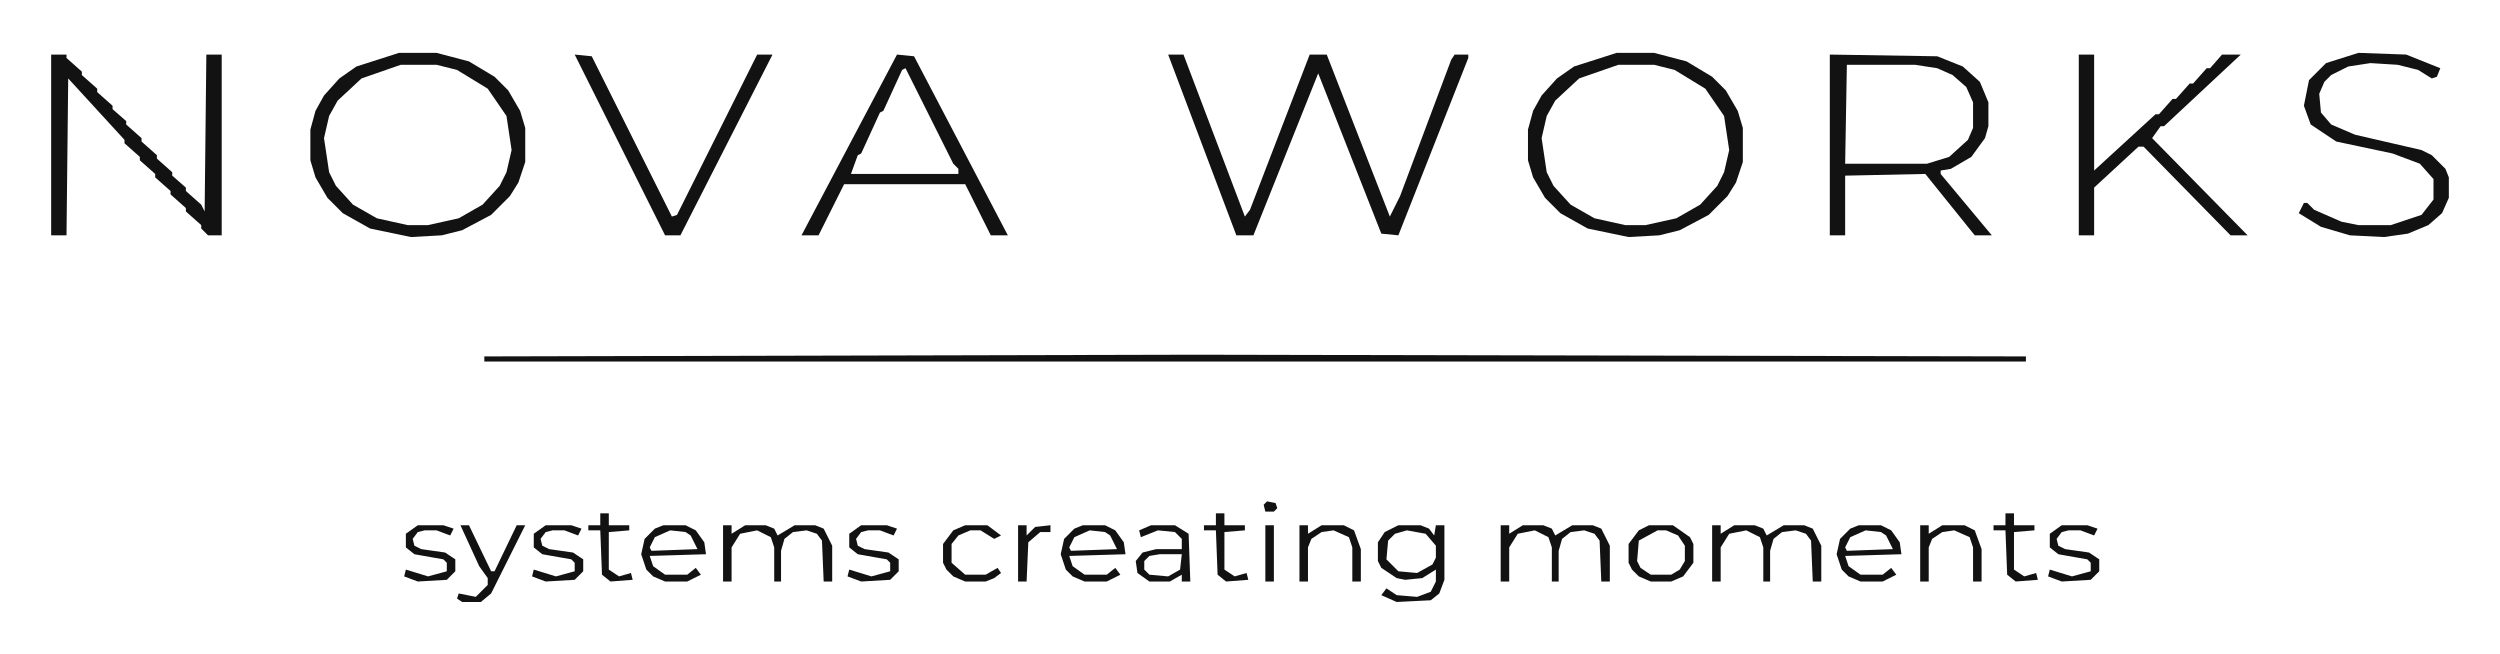
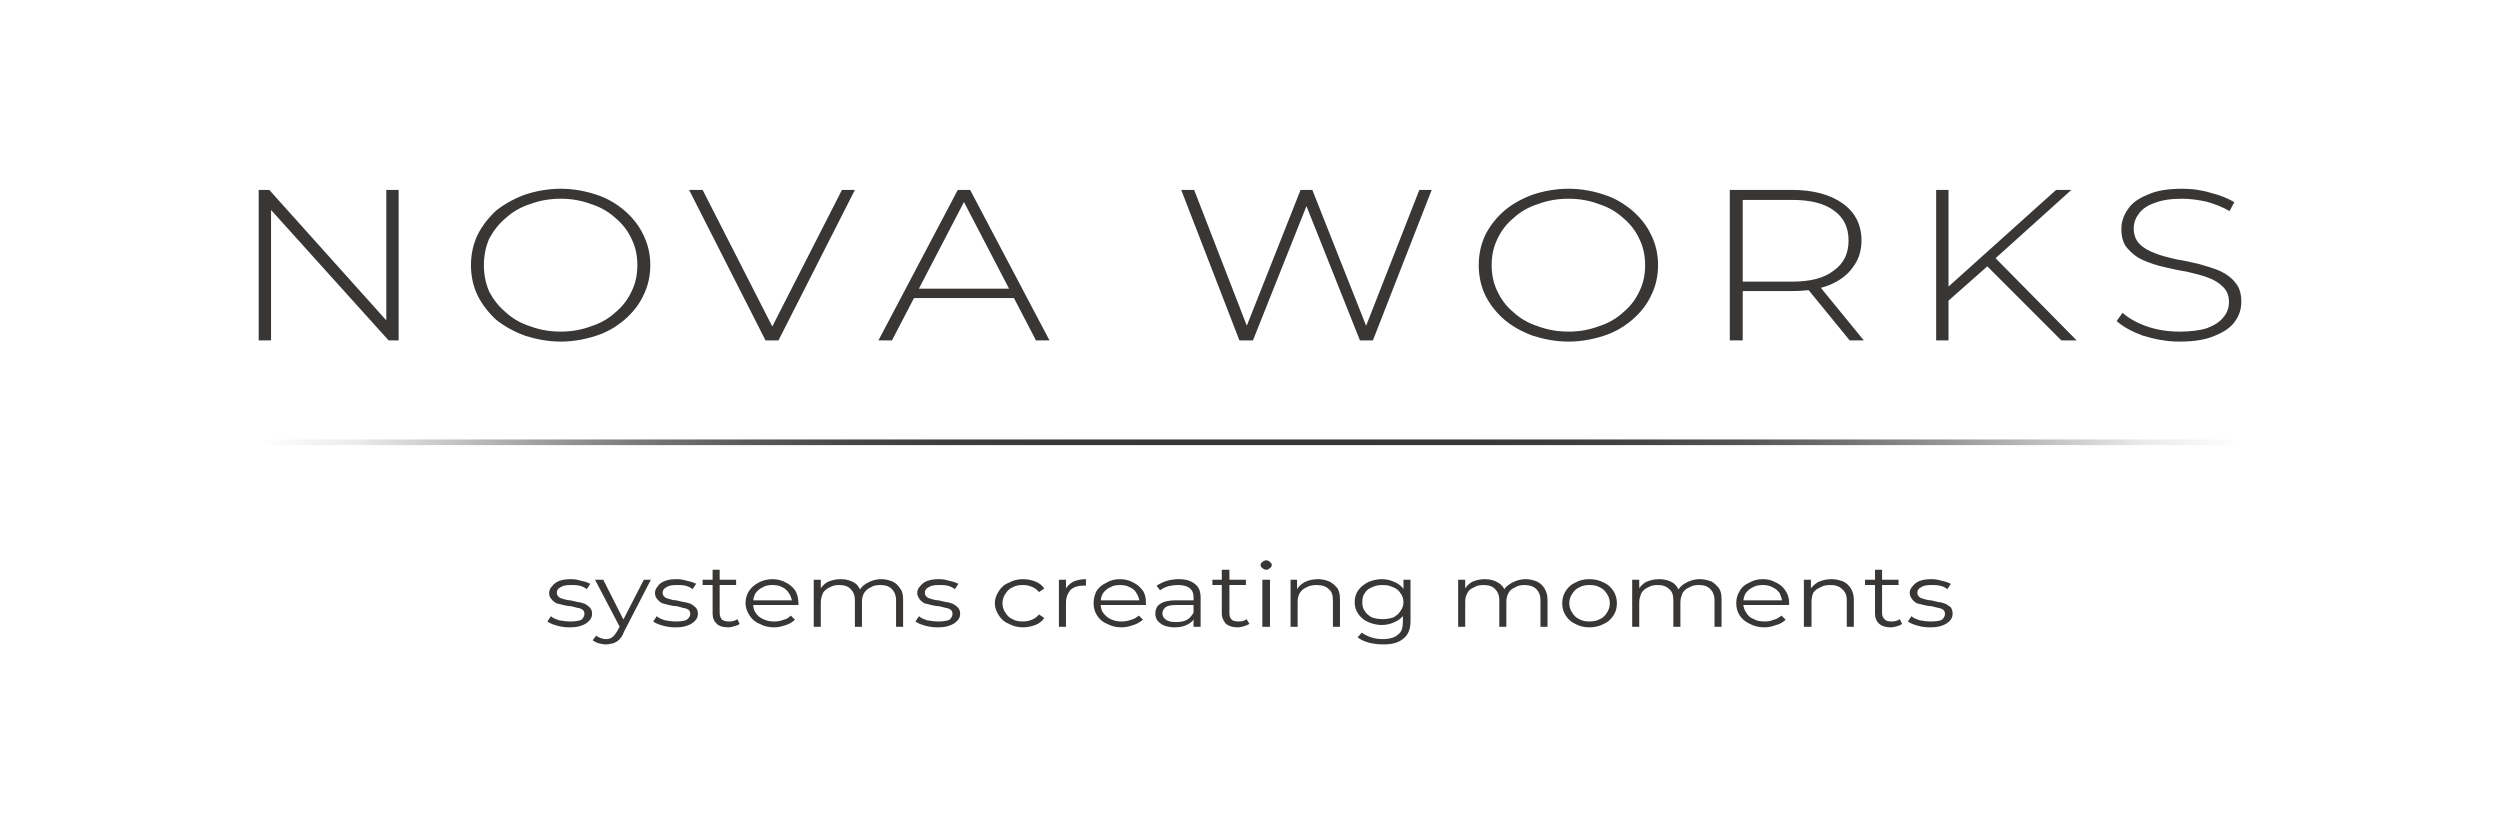
- <svg xmlns="http://www.w3.org/2000/svg" viewBox="0 0 1466 383" role="img" aria-label="Nova Works">
-   <path fill="#121213" fill-rule="evenodd" d="M234,31 L256,31 L275,36 L290,45 L298,53 L305,65 L308,75 L308,95 L304,107 L299,115 L288,126 L271,135 L259,138 L241,139 L217,134 L201,125 L192,116 L185,104 L182,94 L182,76 L185,65 L190,56 L199,46 L209,39Z M948,31 L970,31 L989,36 L1004,45 L1012,53 L1019,65 L1022,75 L1022,95 L1018,107 L1013,115 L1002,126 L985,135 L973,138 L955,139 L931,134 L915,125 L906,116 L899,104 L896,94 L896,76 L899,65 L904,56 L913,46 L923,39Z M1383,31 L1411,32 L1431,40 L1429,45 L1426,46 L1418,41 L1406,38 L1390,37 L1377,39 L1367,44 L1363,48 L1360,55 L1361,66 L1367,73 L1381,79 L1420,88 L1426,91 L1434,99 L1436,104 L1436,116 L1432,125 L1424,132 L1412,137 L1398,139 L1378,138 L1361,133 L1348,125 L1351,119 L1353,119 L1357,123 L1373,130 L1383,132 L1402,132 L1420,126 L1427,117 L1427,105 L1419,96 L1403,90 L1370,83 L1355,73 L1351,62 L1354,47 L1364,37Z M30,32 L39,32 L39,34 L48,42 L48,44 L57,52 L57,54 L66,62 L66,64 L74,71 L74,73 L83,81 L83,83 L92,91 L92,93 L101,101 L101,103 L109,110 L109,112 L118,120 L120,124 L121,32 L130,32 L130,138 L122,138 L118,134 L118,132 L109,124 L109,122 L100,114 L100,112 L91,104 L91,102 L82,94 L82,92 L73,84 L73,82 L40,46 L39,138 L30,138Z M337,32 L347,33 L394,127 L397,126 L444,32 L453,32 L399,138 L390,138Z M526,32 L536,33 L591,138 L581,138 L566,108 L495,108 L480,138 L470,138Z M685,32 L694,32 L730,127 L733,123 L768,32 L778,32 L815,127 L821,115 L851,35 L853,32 L861,32 L861,34 L820,138 L810,137 L773,43 L735,138 L725,138Z M1073,32 L1136,33 L1151,39 L1161,48 L1166,60 L1166,74 L1164,81 L1156,92 L1144,99 L1138,100 L1138,102 L1168,138 L1158,138 L1129,102 L1082,103 L1082,138 L1073,138Z M1219,32 L1228,32 L1228,100 L1264,67 L1266,67 L1274,58 L1276,58 L1284,49 L1286,49 L1294,40 L1296,40 L1303,32 L1314,32 L1269,74 L1267,74 L1262,81 L1318,138 L1308,138 L1257,86 L1254,86 L1228,110 L1228,138 L1219,138Z M235,38 L212,46 L198,59 L193,68 L190,81 L193,101 L197,109 L207,120 L221,128 L239,132 L251,132 L269,128 L283,120 L293,109 L297,101 L300,88 L297,68 L286,52 L268,41 L256,38Z M949,38 L926,46 L912,59 L907,68 L904,81 L907,101 L911,109 L921,120 L935,128 L953,132 L965,132 L983,128 L997,120 L1007,109 L1011,101 L1014,88 L1011,68 L1000,52 L982,41 L970,38Z M1083,38 L1082,96 L1130,96 L1143,92 L1154,82 L1157,75 L1157,60 L1153,51 L1145,44 L1136,40 L1123,38Z M531,40 L529,41 L518,65 L516,66 L505,90 L503,91 L499,102 L562,102 L562,99 L559,96Z M701,208 L1188,209 L1188,212 L284,212 L284,209Z M743,294 L748,295 L749,298 L747,300 L742,300 L741,296Z M352,301 L357,301 L357,308 L369,308 L369,311 L357,312 L357,334 L363,338 L370,336 L371,340 L358,341 L353,337 L352,311 L345,311 L345,308 L352,308Z M713,301 L718,301 L718,308 L730,308 L730,311 L718,312 L718,334 L724,338 L731,336 L732,340 L719,341 L714,337 L713,311 L706,311 L706,308 L713,308Z M1176,301 L1181,301 L1181,308 L1193,308 L1193,311 L1181,312 L1181,334 L1187,338 L1194,336 L1195,340 L1182,341 L1177,337 L1176,311 L1169,311 L1169,308 L1176,308Z M245,308 L260,308 L266,310 L264,314 L256,311 L249,311 L245,312 L242,316 L243,320 L247,322 L261,324 L267,328 L267,335 L262,340 L245,341 L237,338 L238,334 L251,338 L262,335 L262,330 L260,328 L243,325 L238,321 L238,313Z M270,308 L275,308 L288,335 L290,335 L303,308 L308,308 L288,348 L282,353 L271,353 L268,351 L269,348 L279,350 L286,343 L286,339 L281,332Z M320,308 L335,308 L341,310 L339,314 L331,311 L324,311 L320,312 L317,316 L318,320 L322,322 L336,324 L342,328 L342,335 L337,340 L320,341 L312,338 L313,334 L326,338 L337,335 L337,330 L335,328 L318,325 L313,321 L313,313Z M389,308 L402,308 L408,311 L413,318 L414,325 L381,326 L383,332 L390,337 L403,337 L408,333 L411,337 L403,341 L390,341 L383,338 L379,334 L376,325 L378,316 L384,310Z M424,308 L429,308 L429,313 L437,308 L449,308 L454,310 L456,314 L466,308 L478,308 L483,310 L488,320 L488,341 L483,341 L482,317 L479,313 L473,311 L465,312 L460,316 L458,323 L458,341 L454,341 L454,321 L452,315 L444,311 L434,313 L429,321 L429,341 L424,341Z M505,308 L520,308 L526,310 L524,314 L516,311 L509,311 L505,312 L502,316 L503,320 L507,322 L521,324 L527,328 L527,335 L522,340 L505,341 L497,338 L498,334 L511,338 L522,335 L522,330 L520,328 L503,325 L498,321 L498,313Z M566,308 L579,308 L587,314 L583,316 L575,311 L569,311 L562,314 L558,319 L558,330 L566,337 L578,337 L585,333 L587,336 L583,339 L578,341 L566,341 L559,338 L555,334 L553,330 L553,319 L559,311Z M597,308 L602,308 L602,314 L607,309 L616,308 L616,312 L610,312 L603,318 L602,341 L597,341Z M635,308 L648,308 L654,311 L659,318 L660,325 L627,326 L629,332 L636,337 L649,337 L654,333 L657,337 L649,341 L636,341 L629,338 L625,334 L622,325 L624,316 L630,310Z M675,308 L689,308 L697,313 L698,341 L693,341 L693,337 L686,341 L674,341 L667,336 L666,329 L670,324 L678,322 L693,322 L693,316 L689,312 L679,311 L669,315 L668,311Z M742,308 L747,308 L747,341 L742,341Z M762,308 L767,308 L767,313 L775,308 L788,308 L794,311 L798,322 L798,341 L793,341 L793,321 L791,315 L782,311 L775,312 L769,316 L767,321 L767,341 L762,341Z M820,308 L833,308 L838,310 L841,314 L842,308 L847,308 L847,340 L844,348 L839,352 L819,353 L810,349 L813,345 L819,349 L831,350 L839,347 L842,341 L842,334 L834,339 L824,340 L819,339 L810,333 L808,329 L808,318 L812,312Z M880,308 L885,308 L885,313 L893,308 L905,308 L910,310 L912,314 L922,308 L934,308 L939,310 L944,320 L944,341 L939,341 L938,317 L935,313 L929,311 L921,312 L916,316 L914,323 L914,341 L910,341 L910,321 L908,315 L900,311 L890,313 L885,321 L885,341 L880,341Z M967,308 L981,308 L991,315 L993,319 L993,330 L987,338 L980,341 L968,341 L961,338 L957,334 L955,330 L955,319 L961,311Z M1004,308 L1009,308 L1009,313 L1017,308 L1029,308 L1034,310 L1036,314 L1046,308 L1058,308 L1063,310 L1068,320 L1068,341 L1063,341 L1062,317 L1059,313 L1053,311 L1045,312 L1040,316 L1038,323 L1038,341 L1034,341 L1034,321 L1032,315 L1024,311 L1014,313 L1009,321 L1009,341 L1004,341Z M1090,308 L1103,308 L1109,311 L1114,318 L1115,325 L1082,326 L1084,332 L1091,337 L1104,337 L1109,333 L1112,337 L1104,341 L1091,341 L1084,338 L1080,334 L1077,325 L1079,316 L1085,310Z M1126,308 L1131,308 L1131,313 L1139,308 L1152,308 L1158,311 L1162,322 L1162,341 L1157,341 L1157,321 L1155,315 L1146,311 L1139,312 L1133,316 L1131,321 L1131,341 L1126,341Z M1209,308 L1224,308 L1230,310 L1228,314 L1220,311 L1213,311 L1209,312 L1206,316 L1207,320 L1211,322 L1225,324 L1231,328 L1231,335 L1226,340 L1209,341 L1201,338 L1202,334 L1215,338 L1226,335 L1226,330 L1224,328 L1207,325 L1202,321 L1202,313Z M393,311 L384,315 L381,321 L382,323 L409,322 L405,314 L402,312Z M639,311 L630,315 L627,321 L628,323 L655,322 L651,314 L648,312Z M825,311 L818,313 L814,317 L813,328 L820,335 L831,336 L840,331 L842,327 L842,320 L836,313Z M972,311 L961,317 L960,329 L962,333 L968,337 L980,337 L985,334 L988,329 L988,320 L984,314 L977,311Z M1094,311 L1085,315 L1082,321 L1083,323 L1110,322 L1106,314 L1103,312Z M680,325 L674,326 L671,329 L671,334 L674,337 L685,338 L692,334 L693,325Z" />
+ <svg xmlns="http://www.w3.org/2000/svg" viewBox="0 0 425.197 141.732" role="img" aria-label="Nova Works">
+   <defs>
+     <linearGradient id="nw-linie" x1="0" y1="0" x2="1" y2="0">
+       <stop offset="0%" stop-color="#393736" stop-opacity="0" />
+       <stop offset="5%" stop-color="#393736" stop-opacity="0.099" />
+       <stop offset="10%" stop-color="#393736" stop-opacity="0.297" />
+       <stop offset="15%" stop-color="#393736" stop-opacity="0.512" />
+       <stop offset="20%" stop-color="#393736" stop-opacity="0.698" />
+       <stop offset="25%" stop-color="#393736" stop-opacity="0.831" />
+       <stop offset="30%" stop-color="#393736" stop-opacity="0.924" />
+       <stop offset="35%" stop-color="#393736" stop-opacity="0.971" />
+       <stop offset="40%" stop-color="#393736" stop-opacity="0.988" />
+       <stop offset="45%" stop-color="#393736" stop-opacity="1" />
+       <stop offset="55%" stop-color="#393736" stop-opacity="1" />
+       <stop offset="60%" stop-color="#393736" stop-opacity="0.994" />
+       <stop offset="65%" stop-color="#393736" stop-opacity="0.977" />
+       <stop offset="70%" stop-color="#393736" stop-opacity="0.93" />
+       <stop offset="75%" stop-color="#393736" stop-opacity="0.849" />
+       <stop offset="80%" stop-color="#393736" stop-opacity="0.709" />
+       <stop offset="85%" stop-color="#393736" stop-opacity="0.529" />
+       <stop offset="90%" stop-color="#393736" stop-opacity="0.314" />
+       <stop offset="95%" stop-color="#393736" stop-opacity="0.105" />
+       <stop offset="100%" stop-color="#393736" stop-opacity="0" />
+     </linearGradient>
+   </defs>
+   <path fill="#393736" d="M44,57.9L44,32.3L45.8,32.3L66.7,55.6L65.7,55.6L65.7,32.3L67.8,32.3L67.8,57.9L66.1,57.9L45.1,34.6L46.1,34.6L46.1,57.9L44,57.9Z M95.4,58.1C93.2,58.1 91.2,57.7 89.3,57.1C87.4,56.4 85.8,55.5 84.4,54.4C83.1,53.2 82,51.8 81.2,50.2C80.5,48.7 80.1,47 80.1,45.1C80.1,43.2 80.5,41.5 81.2,40C82,38.4 83.1,37 84.4,35.8C85.8,34.7 87.4,33.8 89.3,33.1C91.1,32.5 93.2,32.1 95.4,32.1C97.5,32.1 99.6,32.5 101.4,33.1C103.3,33.7 104.9,34.7 106.2,35.8C107.6,37 108.7,38.4 109.4,39.9C110.2,41.5 110.6,43.2 110.6,45.1C110.6,47 110.2,48.7 109.4,50.3C108.7,51.8 107.6,53.2 106.2,54.4C104.9,55.5 103.3,56.5 101.4,57.1C99.6,57.7 97.5,58.1 95.4,58.1Z M95.4,56.4C97.2,56.4 98.9,56.1 100.5,55.5C102.1,55 103.5,54.2 104.7,53.1C105.9,52.1 106.8,50.9 107.4,49.6C108.1,48.2 108.4,46.7 108.4,45.1C108.4,43.5 108.1,42 107.4,40.6C106.8,39.3 105.9,38.1 104.7,37.1C103.5,36 102.1,35.2 100.5,34.7C98.9,34.1 97.2,33.8 95.4,33.8C93.5,33.8 91.8,34.1 90.2,34.7C88.6,35.2 87.2,36 86,37.1C84.8,38.1 83.9,39.3 83.2,40.6C82.6,42 82.3,43.5 82.3,45.1C82.3,46.7 82.6,48.2 83.2,49.6C83.9,50.9 84.8,52.1 86,53.1C87.2,54.2 88.6,55 90.2,55.5C91.8,56.1 93.5,56.4 95.4,56.4Z M130.2,57.9L117.2,32.3L119.5,32.3L132,56.8L130.7,56.8L143.2,32.3L145.4,32.3L132.4,57.9L130.2,57.9Z M149.4,57.9L162.9,32.3L165,32.3L178.5,57.9L176.2,57.9L163.5,33.5L164.4,33.5L151.7,57.9L149.4,57.9Z M154.3,50.7L155,49.1L172.6,49.1L173.3,50.7L154.3,50.7Z M210.8,57.9L200.9,32.3L203.1,32.3L212.6,56.8L211.5,56.8L221.2,32.3L223.2,32.3L232.9,56.8L231.8,56.8L241.4,32.3L243.5,32.3L233.5,57.9L231.3,57.9L221.9,34.3L222.5,34.3L213.1,57.9L210.8,57.9Z M266.8,58.1C264.6,58.1 262.6,57.7 260.7,57.1C258.8,56.4 257.2,55.5 255.9,54.4C254.5,53.2 253.4,51.8 252.6,50.2C251.9,48.7 251.5,47 251.5,45.1C251.5,43.2 251.9,41.5 252.6,40C253.4,38.4 254.5,37 255.9,35.8C257.2,34.7 258.8,33.8 260.7,33.1C262.5,32.5 264.6,32.1 266.8,32.1C268.9,32.1 271,32.5 272.8,33.1C274.7,33.7 276.3,34.7 277.6,35.8C279,37 280.1,38.4 280.8,39.9C281.6,41.5 282,43.2 282,45.1C282,47 281.6,48.7 280.8,50.3C280.1,51.8 279,53.2 277.6,54.4C276.3,55.5 274.7,56.5 272.8,57.1C271,57.7 268.9,58.1 266.8,58.1Z M266.8,56.4C268.6,56.4 270.3,56.1 271.9,55.5C273.5,55 274.9,54.2 276.1,53.1C277.3,52.1 278.2,50.9 278.8,49.6C279.5,48.2 279.8,46.7 279.8,45.1C279.8,43.5 279.5,42 278.8,40.6C278.2,39.3 277.3,38.1 276.1,37.1C274.9,36 273.5,35.2 271.9,34.7C270.3,34.1 268.6,33.8 266.8,33.8C264.9,33.8 263.2,34.1 261.6,34.7C260,35.2 258.6,36 257.4,37.1C256.2,38.1 255.3,39.3 254.7,40.6C254,42 253.7,43.5 253.7,45.1C253.7,46.7 254,48.2 254.7,49.6C255.3,50.9 256.2,52.1 257.4,53.1C258.6,54.2 260,55 261.6,55.5C263.2,56.1 264.9,56.4 266.8,56.4Z M294.2,57.9L294.2,32.3L304.8,32.3C308.4,32.3 311.3,33.1 313.4,34.6C315.5,36.1 316.6,38.2 316.6,40.9C316.6,42.7 316.1,44.2 315.1,45.5C314.2,46.8 312.8,47.8 311.1,48.5C309.3,49.2 307.2,49.5 304.8,49.5L295.4,49.5L296.4,48.6L296.4,57.9L294.2,57.9Z M314.6,57.9L307,48.6L309.4,48.6L317,57.9L314.6,57.9Z M296.4,48.7L295.4,47.9L304.8,47.9C307.9,47.9 310.3,47.3 311.9,46C313.6,44.8 314.4,43.1 314.4,40.9C314.4,38.7 313.6,37 311.9,35.8C310.3,34.6 307.9,34 304.8,34L295.4,34L296.4,33.1L296.4,48.7Z M331.1,51.4L331,49.1L349.7,32.3L352.3,32.3L339.2,44.1L338,45.3L331.1,51.4Z M329.3,57.9L329.3,32.3L331.4,32.3L331.4,57.9L329.3,57.9Z M350.6,57.9L337.4,44.7L338.9,43.4L353.2,57.9L350.6,57.9Z M370.7,58.1C368.5,58.1 366.5,57.7 364.5,57.1C362.6,56.4 361.1,55.6 360,54.6L361,53.2C362,54.1 363.4,54.9 365.1,55.5C366.8,56.1 368.7,56.4 370.7,56.4C372.6,56.4 374.2,56.2 375.4,55.8C376.7,55.3 377.6,54.7 378.2,53.9C378.8,53.2 379.1,52.3 379.1,51.4C379.1,50.3 378.8,49.5 378.1,48.8C377.4,48.1 376.6,47.6 375.5,47.2C374.4,46.8 373.2,46.5 371.9,46.2C370.6,46 369.3,45.7 368,45.4C366.7,45.1 365.5,44.7 364.4,44.2C363.3,43.7 362.5,43 361.8,42.2C361.1,41.4 360.8,40.3 360.8,38.9C360.8,37.7 361.2,36.6 361.9,35.6C362.6,34.5 363.8,33.7 365.3,33.1C366.8,32.4 368.8,32.1 371.2,32.1C372.8,32.1 374.4,32.3 376,32.8C377.6,33.2 378.9,33.7 380,34.4L379.2,35.9C378,35.2 376.7,34.7 375.3,34.3C373.9,34 372.5,33.8 371.2,33.8C369.3,33.8 367.8,34 366.5,34.5C365.3,34.9 364.4,35.5 363.8,36.3C363.2,37.1 362.9,37.9 362.9,38.9C362.9,40 363.3,40.9 363.9,41.5C364.6,42.2 365.5,42.7 366.6,43.1C367.6,43.5 368.8,43.8 370.1,44.1C371.4,44.3 372.7,44.6 374,44.9C375.3,45.3 376.5,45.6 377.6,46.1C378.7,46.6 379.6,47.3 380.2,48.1C380.9,48.9 381.2,50 381.2,51.3C381.2,52.5 380.9,53.6 380.1,54.7C379.4,55.7 378.2,56.5 376.7,57.1C375.1,57.8 373.1,58.1 370.7,58.1Z M96.9,106.7C96.1,106.7 95.4,106.6 94.7,106.4C94,106.2 93.5,106 93.1,105.7L93.7,104.8C94,105.1 94.5,105.3 95.1,105.5C95.7,105.6 96.3,105.7 97,105.7C97.8,105.7 98.5,105.6 98.9,105.4C99.2,105.1 99.4,104.8 99.4,104.4C99.4,104.1 99.3,103.9 99.1,103.7C98.9,103.6 98.6,103.4 98.3,103.4C97.9,103.3 97.5,103.2 97.1,103.1C96.7,103.1 96.2,103 95.8,102.9C95.4,102.8 95,102.7 94.6,102.6C94.3,102.4 94,102.2 93.8,101.9C93.5,101.6 93.4,101.3 93.4,100.8C93.4,100.4 93.6,100 93.9,99.7C94.2,99.3 94.6,99 95.1,98.8C95.7,98.6 96.3,98.5 97.1,98.5C97.7,98.5 98.3,98.6 98.9,98.8C99.5,98.9 100,99.1 100.4,99.3L99.8,100.2C99.4,99.9 99,99.7 98.5,99.6C98,99.5 97.6,99.5 97.1,99.5C96.3,99.5 95.7,99.6 95.3,99.9C94.9,100.1 94.7,100.4 94.7,100.8C94.7,101.1 94.8,101.3 95,101.5C95.2,101.7 95.5,101.8 95.9,101.9C96.2,102 96.6,102.1 97,102.1C97.5,102.2 97.9,102.3 98.3,102.4C98.7,102.4 99.1,102.6 99.5,102.7C99.8,102.9 100.1,103.1 100.3,103.3C100.6,103.6 100.7,104 100.7,104.4C100.7,104.9 100.5,105.3 100.2,105.6C99.9,105.9 99.5,106.2 98.9,106.4C98.4,106.6 97.7,106.7 96.9,106.7Z M103,109.6C102.6,109.6 102.2,109.5 101.8,109.4C101.4,109.3 101.1,109.1 100.8,108.9L101.4,108.1C101.6,108.3 101.9,108.4 102.1,108.5C102.4,108.6 102.7,108.7 103,108.7C103.5,108.7 103.8,108.6 104.1,108.4C104.4,108.2 104.7,107.8 105,107.3L105.6,106.2L105.7,106L109.5,98.6L110.7,98.6L106.1,107.5C105.9,108.1 105.6,108.5 105.3,108.8C105,109.1 104.6,109.3 104.3,109.4C103.9,109.5 103.5,109.6 103,109.6Z M105.5,106.8L101.2,98.6L102.6,98.6L106.3,105.9L105.5,106.8Z M114.9,106.7C114.1,106.7 113.4,106.6 112.7,106.4C112,106.2 111.5,106 111.1,105.7L111.7,104.8C112,105.1 112.5,105.3 113.1,105.5C113.7,105.6 114.3,105.7 114.9,105.7C115.8,105.7 116.5,105.6 116.8,105.4C117.2,105.1 117.4,104.8 117.4,104.4C117.4,104.1 117.3,103.9 117.1,103.7C116.9,103.6 116.6,103.4 116.2,103.4C115.9,103.3 115.5,103.2 115.1,103.1C114.6,103.1 114.2,103 113.8,102.9C113.4,102.8 113,102.7 112.6,102.6C112.3,102.4 112,102.2 111.8,101.9C111.5,101.6 111.4,101.3 111.4,100.8C111.4,100.4 111.6,100 111.9,99.7C112.1,99.3 112.6,99 113.1,98.8C113.6,98.6 114.3,98.5 115.1,98.5C115.7,98.5 116.3,98.6 116.9,98.8C117.5,98.9 118,99.1 118.4,99.3L117.8,100.2C117.4,99.9 117,99.7 116.5,99.6C116,99.5 115.6,99.5 115.1,99.5C114.3,99.5 113.7,99.6 113.3,99.9C112.9,100.1 112.7,100.4 112.7,100.8C112.7,101.1 112.8,101.3 113,101.5C113.2,101.7 113.5,101.8 113.9,101.9C114.2,102 114.6,102.1 115,102.1C115.5,102.2 115.9,102.3 116.3,102.4C116.7,102.4 117.1,102.6 117.5,102.7C117.8,102.9 118.1,103.1 118.3,103.3C118.6,103.6 118.7,104 118.7,104.4C118.7,104.9 118.5,105.3 118.2,105.6C117.9,105.9 117.5,106.2 116.9,106.4C116.4,106.6 115.7,106.7 114.9,106.7Z M123.9,106.7C123,106.7 122.3,106.5 121.9,106.1C121.4,105.6 121.2,105.1 121.2,104.3L121.2,96.9L122.4,96.9L122.4,104.3C122.4,104.8 122.6,105.1 122.8,105.4C123.1,105.6 123.5,105.7 124,105.7C124.6,105.7 125,105.6 125.4,105.3L125.8,106.1C125.6,106.3 125.3,106.4 124.9,106.5C124.6,106.6 124.2,106.7 123.9,106.7Z M119.5,99.5L119.5,98.6L125.2,98.6L125.2,99.5L119.5,99.5Z M131.7,106.7C130.7,106.7 129.9,106.5 129.2,106.1C128.4,105.8 127.9,105.3 127.5,104.7C127.1,104.1 126.8,103.4 126.8,102.6C126.8,101.8 127,101.1 127.4,100.5C127.8,99.9 128.4,99.4 129,99.1C129.7,98.7 130.5,98.5 131.4,98.5C132.2,98.5 133,98.7 133.7,99.1C134.3,99.4 134.9,99.9 135.3,100.5C135.6,101.1 135.8,101.8 135.8,102.6C135.8,102.6 135.8,102.7 135.8,102.8C135.8,102.8 135.8,102.9 135.8,102.9L127.8,102.9L127.8,102.1L135.2,102.1L134.7,102.4C134.7,101.9 134.5,101.4 134.2,100.9C133.9,100.5 133.6,100.1 133.1,99.9C132.6,99.6 132,99.5 131.4,99.5C130.7,99.5 130.2,99.6 129.7,99.9C129.2,100.1 128.8,100.5 128.5,100.9C128.2,101.4 128.1,101.9 128.1,102.5L128.1,102.7C128.1,103.2 128.2,103.8 128.5,104.2C128.8,104.7 129.3,105.1 129.8,105.3C130.4,105.6 131,105.7 131.7,105.7C132.3,105.7 132.8,105.6 133.3,105.4C133.8,105.3 134.2,105 134.5,104.7L135.2,105.4C134.8,105.8 134.3,106.1 133.7,106.3C133.1,106.5 132.4,106.7 131.7,106.7Z M138.4,106.6L138.4,98.6L139.6,98.6L139.6,100.8L139.4,100.4C139.7,99.8 140.1,99.4 140.7,99C141.4,98.7 142.1,98.5 143,98.5C143.9,98.5 144.6,98.7 145.3,99.1C145.9,99.5 146.3,100.1 146.5,100.9L146,100.7C146.3,100.1 146.7,99.6 147.4,99.2C148.1,98.8 148.9,98.5 149.9,98.5C150.6,98.5 151.3,98.7 151.8,98.9C152.4,99.2 152.8,99.6 153.1,100.1C153.5,100.6 153.6,101.2 153.6,102L153.6,106.6L152.4,106.6L152.4,102.1C152.4,101.2 152.1,100.6 151.7,100.2C151.2,99.7 150.6,99.5 149.7,99.5C149.1,99.5 148.5,99.6 148.1,99.9C147.6,100.1 147.3,100.4 147,100.8C146.7,101.3 146.6,101.8 146.6,102.4L146.6,106.6L145.4,106.6L145.4,102.1C145.4,101.2 145.1,100.6 144.7,100.2C144.2,99.7 143.6,99.5 142.7,99.5C142.1,99.5 141.6,99.6 141.1,99.9C140.6,100.1 140.3,100.4 140,100.8C139.8,101.3 139.6,101.8 139.6,102.4L139.6,106.6L138.4,106.6Z M159.5,106.7C158.7,106.7 158,106.6 157.3,106.4C156.6,106.2 156.1,106 155.7,105.7L156.3,104.8C156.6,105.1 157.1,105.3 157.7,105.5C158.3,105.6 158.9,105.7 159.6,105.7C160.4,105.7 161.1,105.6 161.5,105.4C161.8,105.1 162,104.8 162,104.4C162,104.1 161.9,103.9 161.7,103.7C161.5,103.6 161.2,103.4 160.9,103.4C160.5,103.3 160.1,103.2 159.7,103.1C159.3,103.1 158.8,103 158.4,102.9C158,102.8 157.6,102.7 157.2,102.6C156.9,102.4 156.6,102.2 156.4,101.9C156.2,101.6 156,101.3 156,100.8C156,100.4 156.2,100 156.5,99.7C156.8,99.3 157.2,99 157.7,98.8C158.3,98.6 158.9,98.5 159.7,98.5C160.3,98.5 160.9,98.6 161.5,98.8C162.1,98.9 162.6,99.1 163,99.3L162.4,100.2C162,99.9 161.6,99.7 161.1,99.6C160.6,99.5 160.2,99.5 159.7,99.5C158.9,99.5 158.3,99.6 157.9,99.9C157.5,100.1 157.3,100.4 157.3,100.8C157.3,101.1 157.4,101.3 157.6,101.5C157.8,101.7 158.1,101.8 158.5,101.9C158.8,102 159.2,102.1 159.6,102.1C160.1,102.2 160.5,102.3 160.9,102.4C161.3,102.4 161.7,102.6 162.1,102.7C162.4,102.9 162.7,103.1 162.9,103.3C163.2,103.6 163.3,104 163.3,104.4C163.3,104.9 163.1,105.3 162.8,105.6C162.5,105.9 162.1,106.2 161.5,106.4C161,106.6 160.3,106.7 159.5,106.7Z M174,106.7C173.1,106.7 172.3,106.5 171.6,106.1C170.8,105.8 170.3,105.3 169.9,104.7C169.5,104.1 169.2,103.4 169.2,102.6C169.2,101.8 169.5,101.1 169.9,100.5C170.3,99.9 170.8,99.4 171.6,99.1C172.3,98.7 173.1,98.5 174,98.5C174.8,98.5 175.5,98.7 176.1,98.9C176.8,99.2 177.3,99.6 177.6,100.1L176.7,100.7C176.4,100.3 176,100 175.5,99.8C175,99.6 174.5,99.5 174,99.5C173.3,99.5 172.7,99.6 172.2,99.9C171.7,100.1 171.3,100.5 171,101C170.7,101.4 170.5,102 170.5,102.6C170.5,103.2 170.7,103.8 171,104.2C171.3,104.7 171.7,105.1 172.2,105.3C172.7,105.6 173.3,105.7 174,105.7C174.5,105.7 175,105.6 175.5,105.4C176,105.2 176.4,104.9 176.7,104.5L177.6,105.1C177.3,105.6 176.8,106 176.1,106.3C175.5,106.5 174.8,106.7 174,106.7Z M180.1,106.6L180.1,98.6L181.3,98.6L181.3,100.8L181.1,100.4C181.4,99.8 181.8,99.4 182.4,99C183,98.7 183.8,98.5 184.7,98.5L184.7,99.6C184.6,99.6 184.6,99.6 184.5,99.6C184.5,99.6 184.5,99.6 184.4,99.6C183.4,99.6 182.7,99.8 182.1,100.3C181.6,100.9 181.3,101.6 181.3,102.5L181.3,106.6L180.1,106.6Z M190.8,106.7C189.8,106.7 189,106.5 188.3,106.1C187.5,105.8 187,105.3 186.6,104.7C186.2,104.1 186,103.4 186,102.6C186,101.8 186.2,101.1 186.5,100.5C186.9,99.9 187.5,99.4 188.2,99.1C188.8,98.7 189.6,98.5 190.5,98.5C191.3,98.5 192.1,98.7 192.8,99.1C193.4,99.4 194,99.9 194.4,100.5C194.8,101.1 194.9,101.8 194.9,102.6C194.9,102.6 194.9,102.7 194.9,102.8C194.9,102.8 194.9,102.9 194.9,102.9L186.9,102.9L186.9,102.1L194.3,102.1L193.8,102.4C193.8,101.9 193.6,101.4 193.3,100.9C193.1,100.5 192.7,100.1 192.2,99.9C191.7,99.6 191.1,99.5 190.5,99.5C189.8,99.5 189.3,99.6 188.8,99.9C188.3,100.1 187.9,100.5 187.6,100.9C187.3,101.4 187.2,101.9 187.2,102.5L187.2,102.7C187.2,103.2 187.3,103.8 187.6,104.2C188,104.7 188.4,105.1 188.9,105.3C189.5,105.6 190.1,105.7 190.8,105.7C191.4,105.7 191.9,105.6 192.4,105.4C192.9,105.3 193.3,105 193.7,104.7L194.4,105.4C193.9,105.8 193.4,106.1 192.8,106.3C192.2,106.5 191.5,106.7 190.8,106.7Z M203,106.6L203,104.8L203,104.5L203,101.6C203,100.9 202.8,100.4 202.3,100C201.9,99.7 201.2,99.5 200.4,99.5C199.8,99.5 199.2,99.6 198.7,99.7C198.1,99.9 197.7,100.1 197.3,100.4L196.7,99.6C197.2,99.3 197.8,99 198.4,98.8C199.1,98.6 199.8,98.5 200.5,98.5C201.7,98.5 202.6,98.8 203.2,99.3C203.9,99.8 204.2,100.6 204.2,101.6L204.2,106.6L203,106.6Z M199.8,106.7C199.2,106.7 198.6,106.6 198,106.4C197.5,106.2 197.2,105.9 196.9,105.6C196.6,105.2 196.5,104.8 196.5,104.3C196.5,103.9 196.6,103.6 196.8,103.2C197,102.9 197.4,102.6 197.9,102.4C198.5,102.2 199.2,102.1 200,102.1L203.2,102.1L203.2,102.9L200.1,102.9C199.2,102.9 198.6,103 198.2,103.3C197.9,103.6 197.7,103.9 197.7,104.3C197.7,104.8 197.9,105.1 198.3,105.4C198.7,105.7 199.3,105.8 200,105.8C200.7,105.8 201.4,105.7 201.9,105.4C202.4,105.1 202.7,104.7 203,104.2L203.3,104.9C203,105.5 202.6,105.9 202,106.2C201.5,106.5 200.7,106.7 199.8,106.7Z M210.5,106.7C209.7,106.7 209,106.5 208.5,106.1C208.1,105.6 207.8,105.1 207.8,104.3L207.8,96.9L209.1,96.9L209.1,104.3C209.1,104.8 209.2,105.1 209.5,105.4C209.7,105.6 210.1,105.7 210.7,105.7C211.2,105.7 211.7,105.6 212,105.3L212.5,106.1C212.2,106.3 211.9,106.4 211.6,106.5C211.2,106.6 210.9,106.7 210.5,106.7Z M206.2,99.5L206.2,98.6L211.9,98.6L211.9,99.5L206.2,99.5Z M214.7,106.6L214.7,98.6L216,98.6L216,106.6L214.7,106.6Z M215.4,96.9C215.1,96.9 214.9,96.8 214.7,96.6C214.5,96.5 214.4,96.3 214.4,96.1C214.4,95.9 214.5,95.7 214.7,95.6C214.9,95.4 215.1,95.3 215.4,95.3C215.6,95.3 215.8,95.4 216,95.6C216.2,95.7 216.3,95.9 216.3,96.1C216.3,96.3 216.2,96.5 216,96.6C215.8,96.8 215.6,96.9 215.4,96.9Z M219.5,106.6L219.5,98.6L220.6,98.6L220.6,100.8L220.5,100.4C220.8,99.8 221.2,99.4 221.9,99C222.5,98.7 223.3,98.5 224.2,98.5C224.9,98.5 225.6,98.7 226.1,98.9C226.7,99.2 227.1,99.6 227.5,100.1C227.8,100.6 227.9,101.2 227.9,102L227.9,106.6L226.7,106.6L226.7,102.1C226.7,101.2 226.5,100.6 226,100.2C225.5,99.7 224.8,99.5 223.9,99.5C223.3,99.5 222.7,99.6 222.2,99.9C221.7,100.1 221.4,100.4 221.1,100.8C220.8,101.3 220.7,101.8 220.7,102.4L220.7,106.6L219.5,106.6Z M235.3,109.6C234.4,109.6 233.6,109.5 232.8,109.3C232.1,109.1 231.4,108.8 230.9,108.4L231.6,107.6C232,107.9 232.6,108.2 233.2,108.4C233.8,108.6 234.5,108.7 235.2,108.7C236.4,108.7 237.3,108.4 237.8,107.9C238.4,107.5 238.6,106.7 238.6,105.7L238.6,103.8L238.8,102.4L238.7,101L238.7,98.6L239.9,98.6L239.9,105.6C239.9,107 239.5,108 238.7,108.6C237.9,109.3 236.8,109.6 235.3,109.6Z M235,106.3C234.2,106.3 233.4,106.1 232.7,105.8C232,105.5 231.4,105 231,104.4C230.6,103.8 230.4,103.2 230.4,102.4C230.4,101.6 230.6,101 231,100.4C231.4,99.8 232,99.4 232.7,99C233.4,98.7 234.2,98.5 235,98.5C235.8,98.5 236.6,98.7 237.2,99C237.9,99.3 238.4,99.7 238.8,100.3C239.2,100.9 239.4,101.6 239.4,102.4C239.4,103.2 239.2,103.9 238.8,104.5C238.4,105.1 237.9,105.5 237.2,105.8C236.6,106.1 235.8,106.3 235,106.3Z M235.2,105.3C235.8,105.3 236.4,105.2 237,105C237.5,104.7 237.9,104.4 238.2,103.9C238.5,103.5 238.7,103 238.7,102.4C238.7,101.8 238.5,101.3 238.2,100.9C237.9,100.4 237.5,100.1 237,99.9C236.4,99.6 235.8,99.5 235.2,99.5C234.5,99.5 233.9,99.6 233.3,99.9C232.8,100.1 232.4,100.4 232.1,100.9C231.8,101.3 231.7,101.8 231.7,102.4C231.7,103 231.8,103.5 232.1,103.9C232.4,104.4 232.8,104.7 233.3,105C233.9,105.2 234.5,105.3 235.2,105.3Z M248,106.6L248,98.6L249.2,98.6L249.2,100.8L249,100.4C249.3,99.8 249.7,99.4 250.3,99C250.9,98.7 251.7,98.5 252.5,98.5C253.4,98.5 254.2,98.7 254.8,99.1C255.5,99.5 255.9,100.1 256.1,100.9L255.6,100.7C255.8,100.1 256.3,99.6 257,99.2C257.7,98.8 258.5,98.5 259.5,98.5C260.2,98.5 260.9,98.7 261.4,98.9C262,99.2 262.4,99.6 262.7,100.1C263,100.6 263.2,101.2 263.2,102L263.2,106.6L262,106.6L262,102.1C262,101.2 261.7,100.6 261.3,100.2C260.8,99.7 260.1,99.5 259.3,99.5C258.7,99.5 258.1,99.6 257.7,99.9C257.2,100.1 256.8,100.4 256.6,100.8C256.3,101.3 256.2,101.8 256.2,102.4L256.2,106.6L255,106.6L255,102.1C255,101.2 254.7,100.6 254.3,100.2C253.8,99.7 253.2,99.5 252.3,99.5C251.7,99.5 251.1,99.6 250.7,99.9C250.2,100.1 249.8,100.4 249.6,100.8C249.3,101.3 249.2,101.8 249.2,102.4L249.2,106.6L248,106.6Z M270.3,106.7C269.4,106.7 268.6,106.5 267.9,106.1C267.2,105.8 266.7,105.3 266.3,104.7C265.9,104.1 265.7,103.4 265.7,102.6C265.7,101.8 265.9,101.1 266.3,100.5C266.7,99.9 267.2,99.4 267.9,99.1C268.6,98.7 269.4,98.5 270.3,98.5C271.2,98.5 272.1,98.7 272.8,99.1C273.5,99.4 274,99.9 274.4,100.5C274.8,101.1 275,101.8 275,102.6C275,103.4 274.8,104.1 274.4,104.7C274,105.3 273.5,105.8 272.8,106.1C272.1,106.5 271.2,106.7 270.3,106.7Z M270.3,105.7C271,105.7 271.6,105.6 272.1,105.3C272.6,105.1 273,104.7 273.3,104.2C273.6,103.8 273.8,103.2 273.8,102.6C273.8,102 273.6,101.4 273.3,101C273,100.5 272.6,100.1 272.1,99.9C271.6,99.6 271,99.5 270.4,99.5C269.7,99.5 269.1,99.6 268.6,99.9C268.1,100.1 267.7,100.5 267.4,101C267.1,101.4 266.9,102 266.9,102.6C266.9,103.2 267.1,103.8 267.4,104.2C267.7,104.7 268.1,105.1 268.6,105.3C269.1,105.6 269.7,105.7 270.3,105.7Z M277.6,106.6L277.6,98.6L278.8,98.6L278.8,100.8L278.6,100.4C278.9,99.8 279.3,99.4 279.9,99C280.6,98.7 281.3,98.5 282.2,98.5C283.1,98.5 283.8,98.7 284.5,99.1C285.1,99.5 285.5,100.1 285.7,100.9L285.2,100.7C285.5,100.1 285.9,99.6 286.6,99.2C287.3,98.8 288.1,98.5 289.1,98.5C289.9,98.5 290.5,98.7 291.1,98.9C291.6,99.2 292,99.6 292.4,100.1C292.7,100.6 292.8,101.2 292.8,102L292.8,106.6L291.6,106.6L291.6,102.1C291.6,101.2 291.3,100.6 290.9,100.2C290.4,99.7 289.8,99.5 288.9,99.5C288.3,99.5 287.8,99.6 287.3,99.9C286.8,100.1 286.5,100.4 286.2,100.8C286,101.3 285.8,101.8 285.8,102.4L285.8,106.6L284.6,106.6L284.6,102.1C284.6,101.2 284.4,100.6 283.9,100.2C283.4,99.7 282.8,99.5 281.9,99.5C281.3,99.5 280.8,99.6 280.3,99.9C279.8,100.1 279.5,100.4 279.2,100.8C279,101.3 278.8,101.8 278.8,102.4L278.8,106.6L277.6,106.6Z M300.1,106.7C299.2,106.7 298.3,106.5 297.6,106.1C296.9,105.8 296.3,105.3 295.9,104.7C295.5,104.1 295.3,103.4 295.3,102.6C295.3,101.8 295.5,101.1 295.9,100.5C296.2,99.9 296.8,99.4 297.5,99.1C298.2,98.7 298.9,98.5 299.8,98.5C300.7,98.5 301.4,98.7 302.1,99.1C302.8,99.4 303.3,99.9 303.7,100.5C304.1,101.1 304.3,101.8 304.3,102.6C304.3,102.6 304.3,102.7 304.3,102.8C304.3,102.8 304.2,102.9 304.2,102.9L296.2,102.9L296.2,102.1L303.6,102.1L303.1,102.4C303.1,101.9 302.9,101.4 302.7,100.9C302.4,100.5 302,100.1 301.5,99.9C301,99.6 300.4,99.5 299.8,99.5C299.2,99.5 298.6,99.6 298.1,99.9C297.6,100.1 297.2,100.5 296.9,100.9C296.6,101.4 296.5,101.9 296.5,102.5L296.5,102.7C296.5,103.2 296.7,103.8 297,104.2C297.3,104.7 297.7,105.1 298.3,105.3C298.8,105.6 299.4,105.7 300.2,105.7C300.7,105.7 301.2,105.6 301.7,105.4C302.2,105.3 302.6,105 303,104.7L303.7,105.4C303.3,105.8 302.8,106.1 302.1,106.3C301.5,106.5 300.9,106.7 300.1,106.7Z M306.8,106.6L306.8,98.6L308,98.6L308,100.8L307.8,100.4C308.1,99.8 308.6,99.4 309.2,99C309.9,98.7 310.6,98.5 311.5,98.5C312.3,98.5 312.9,98.7 313.5,98.9C314.1,99.2 314.5,99.6 314.8,100.1C315.1,100.6 315.3,101.2 315.3,102L315.3,106.6L314.1,106.6L314.1,102.1C314.1,101.2 313.8,100.6 313.3,100.2C312.8,99.7 312.2,99.5 311.3,99.5C310.6,99.5 310.1,99.6 309.6,99.9C309.1,100.1 308.7,100.4 308.4,100.8C308.2,101.3 308.1,101.8 308.1,102.4L308.1,106.6L306.8,106.6Z M321.6,106.7C320.7,106.7 320.1,106.5 319.6,106.1C319.1,105.6 318.9,105.1 318.9,104.3L318.9,96.9L320.1,96.9L320.1,104.3C320.1,104.8 320.3,105.1 320.6,105.4C320.8,105.6 321.2,105.7 321.7,105.7C322.3,105.7 322.7,105.6 323.1,105.3L323.5,106.1C323.3,106.3 323,106.4 322.7,106.5C322.3,106.6 322,106.7 321.6,106.7Z M317.2,99.5L317.2,98.6L322.9,98.6L322.9,99.5L317.2,99.5Z M328.3,106.7C327.5,106.7 326.8,106.6 326.1,106.4C325.4,106.2 324.9,106 324.5,105.7L325.1,104.8C325.4,105.1 325.9,105.3 326.5,105.5C327.1,105.6 327.7,105.7 328.4,105.7C329.2,105.7 329.9,105.6 330.3,105.4C330.6,105.1 330.8,104.8 330.8,104.4C330.8,104.1 330.7,103.9 330.5,103.7C330.3,103.6 330,103.4 329.7,103.4C329.3,103.3 328.9,103.2 328.5,103.1C328.1,103.1 327.6,103 327.2,102.9C326.8,102.8 326.4,102.7 326,102.6C325.7,102.4 325.4,102.2 325.2,101.9C325,101.6 324.8,101.3 324.8,100.8C324.8,100.4 325,100 325.3,99.7C325.6,99.3 326,99 326.5,98.8C327.1,98.6 327.7,98.5 328.5,98.5C329.1,98.5 329.7,98.6 330.3,98.8C330.9,98.9 331.4,99.1 331.8,99.3L331.2,100.2C330.8,99.9 330.4,99.7 329.9,99.6C329.4,99.5 329,99.5 328.5,99.5C327.7,99.5 327.1,99.6 326.7,99.9C326.3,100.1 326.1,100.4 326.1,100.8C326.1,101.1 326.2,101.3 326.4,101.5C326.6,101.7 326.9,101.8 327.3,101.9C327.6,102 328,102.1 328.4,102.1C328.9,102.2 329.3,102.3 329.7,102.4C330.2,102.4 330.5,102.6 330.9,102.7C331.3,102.9 331.5,103.1 331.8,103.3C332,103.6 332.1,104 332.1,104.4C332.1,104.9 331.9,105.3 331.6,105.6C331.3,105.9 330.9,106.2 330.3,106.4C329.8,106.6 329.1,106.7 328.3,106.7Z" />
+   <rect x="45.158" y="74.744" width="334.8" height="0.96" fill="url(#nw-linie)" />
</svg>
